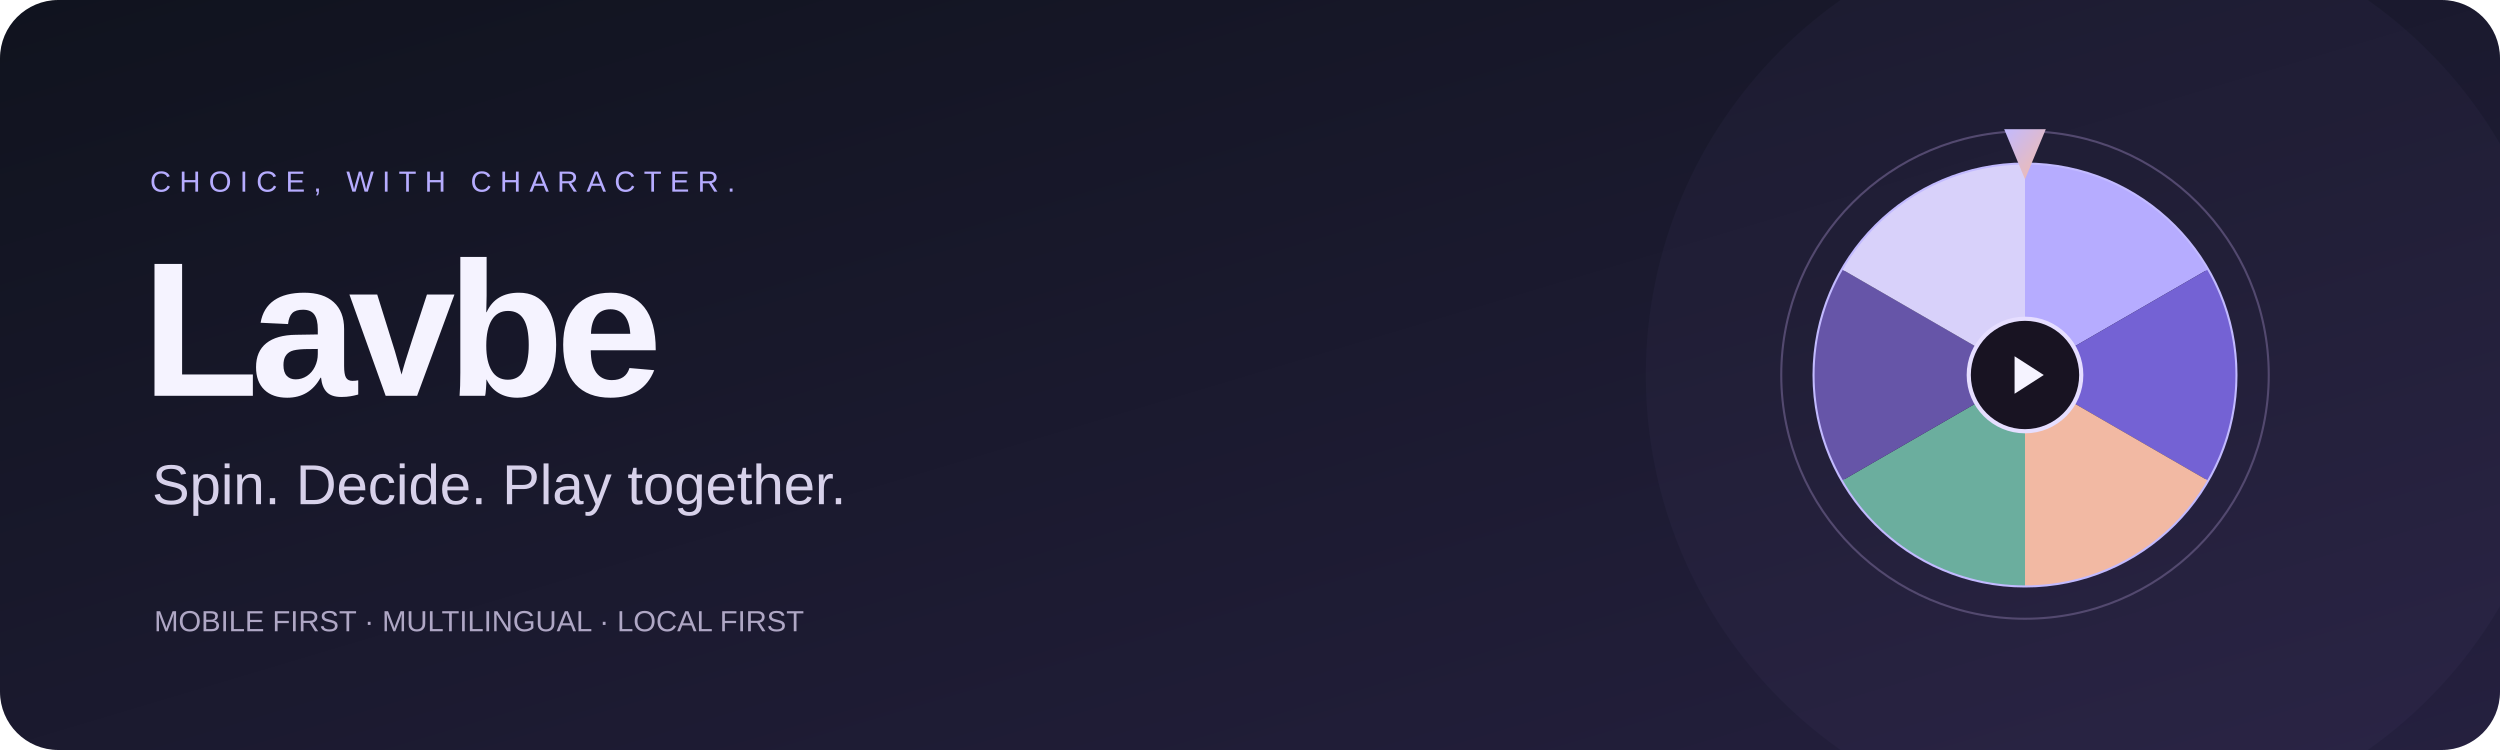
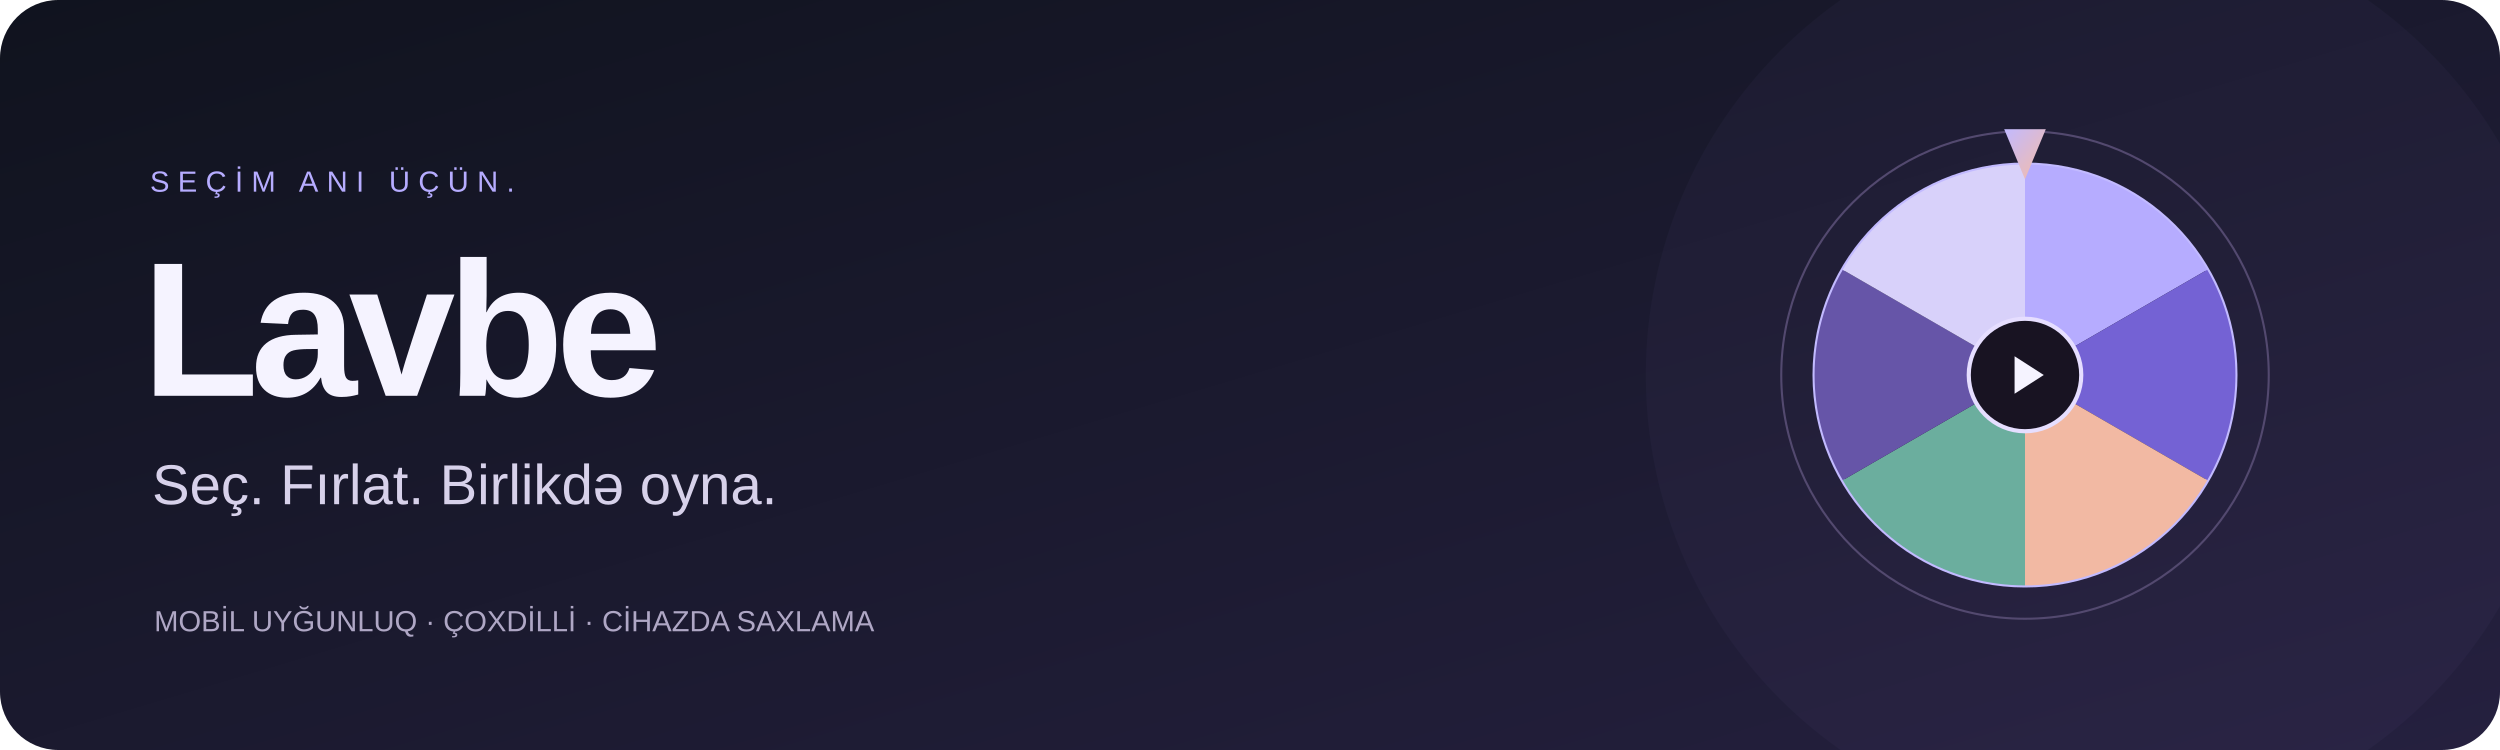
<svg xmlns="http://www.w3.org/2000/svg" width="1200" height="360" viewBox="0 0 1200 360" role="img" aria-labelledby="title desc">
  <defs>
    <linearGradient id="bg" x2="1" y2="1">
      <stop stop-color="#10131E" />
      <stop offset="1" stop-color="#25203F" />
    </linearGradient>
    <linearGradient id="accent" x2="1" y2="1">
      <stop stop-color="#C2BAFF" />
      <stop offset="1" stop-color="#F6BBA6" />
    </linearGradient>
  </defs>
  <rect width="1200" height="360" rx="28" fill="url(#bg)" />
  <circle cx="1010" cy="180" r="220" fill="#B6ACFF" opacity=".035" />
-   <text x="72" y="92" fill="#B6ACFF" font-size="14" font-family="Arial,sans-serif" letter-spacing="4">CHOICE, WITH CHARACTER.</text>
+   <text x="72" y="92" fill="#B6ACFF" font-size="14" font-family="Arial,sans-serif" letter-spacing="4">SEÇİM ANI ÜÇÜN.</text>
  <text x="68" y="190" fill="#F5F3FF" font-size="92" font-weight="700" font-family="Arial,sans-serif" letter-spacing="-4">Lavbe</text>
-   <text x="73" y="242" fill="#D7D1EA" font-size="27" font-family="Arial,sans-serif">Spin. Decide. Play together.</text>
-   <text x="74" y="303" fill="#AFA7C5" font-size="14" font-family="Arial,sans-serif">MOBILE FIRST  ·  MULTILINGUAL  ·  LOCAL FIRST</text>
+   <text x="73" y="242" fill="#D7D1EA" font-size="27" font-family="Arial,sans-serif">Seç. Fırlat. Birlikdə oyna.</text>
+   <text x="74" y="303" fill="#AFA7C5" font-size="14" font-family="Arial,sans-serif">MOBİL UYĞUNLUQ  ·  ÇOXDİLLİ  ·  CİHAZDA SAXLAMA</text>
  <g transform="translate(972 180)">
    <circle r="117" fill="none" stroke="#53496F" stroke-width="1" />
    <circle r="101" fill="#242036" stroke="#C2BAFF" stroke-width="2" />
    <path d="M0 0V-101a101 101 0 0 1 87.47 50.5Z" fill="#B6ACFF" />
    <path d="m0 0 87.47-50.5a101 101 0 0 1 0 101Z" fill="#7462D4" />
    <path d="m0 0 87.47 50.5A101 101 0 0 1 0 101Z" fill="#F2B9A3" />
    <path d="M0 0v101a101 101 0 0 1-87.47-50.5Z" fill="#6BAE9E" />
    <path d="m0 0-87.47 50.5a101 101 0 0 1 0-101Z" fill="#6655A8" />
    <path d="m0 0-87.47-50.5A101 101 0 0 1 0-101Z" fill="#D8D1FA" />
    <circle r="27" fill="#181322" stroke="#E6DEFF" stroke-width="2" />
    <path d="m-5-9 14 9-14 9Z" fill="#F5F3FF" />
    <path d="m-10-118 10 24 10-24Z" fill="url(#accent)" />
  </g>
</svg>
